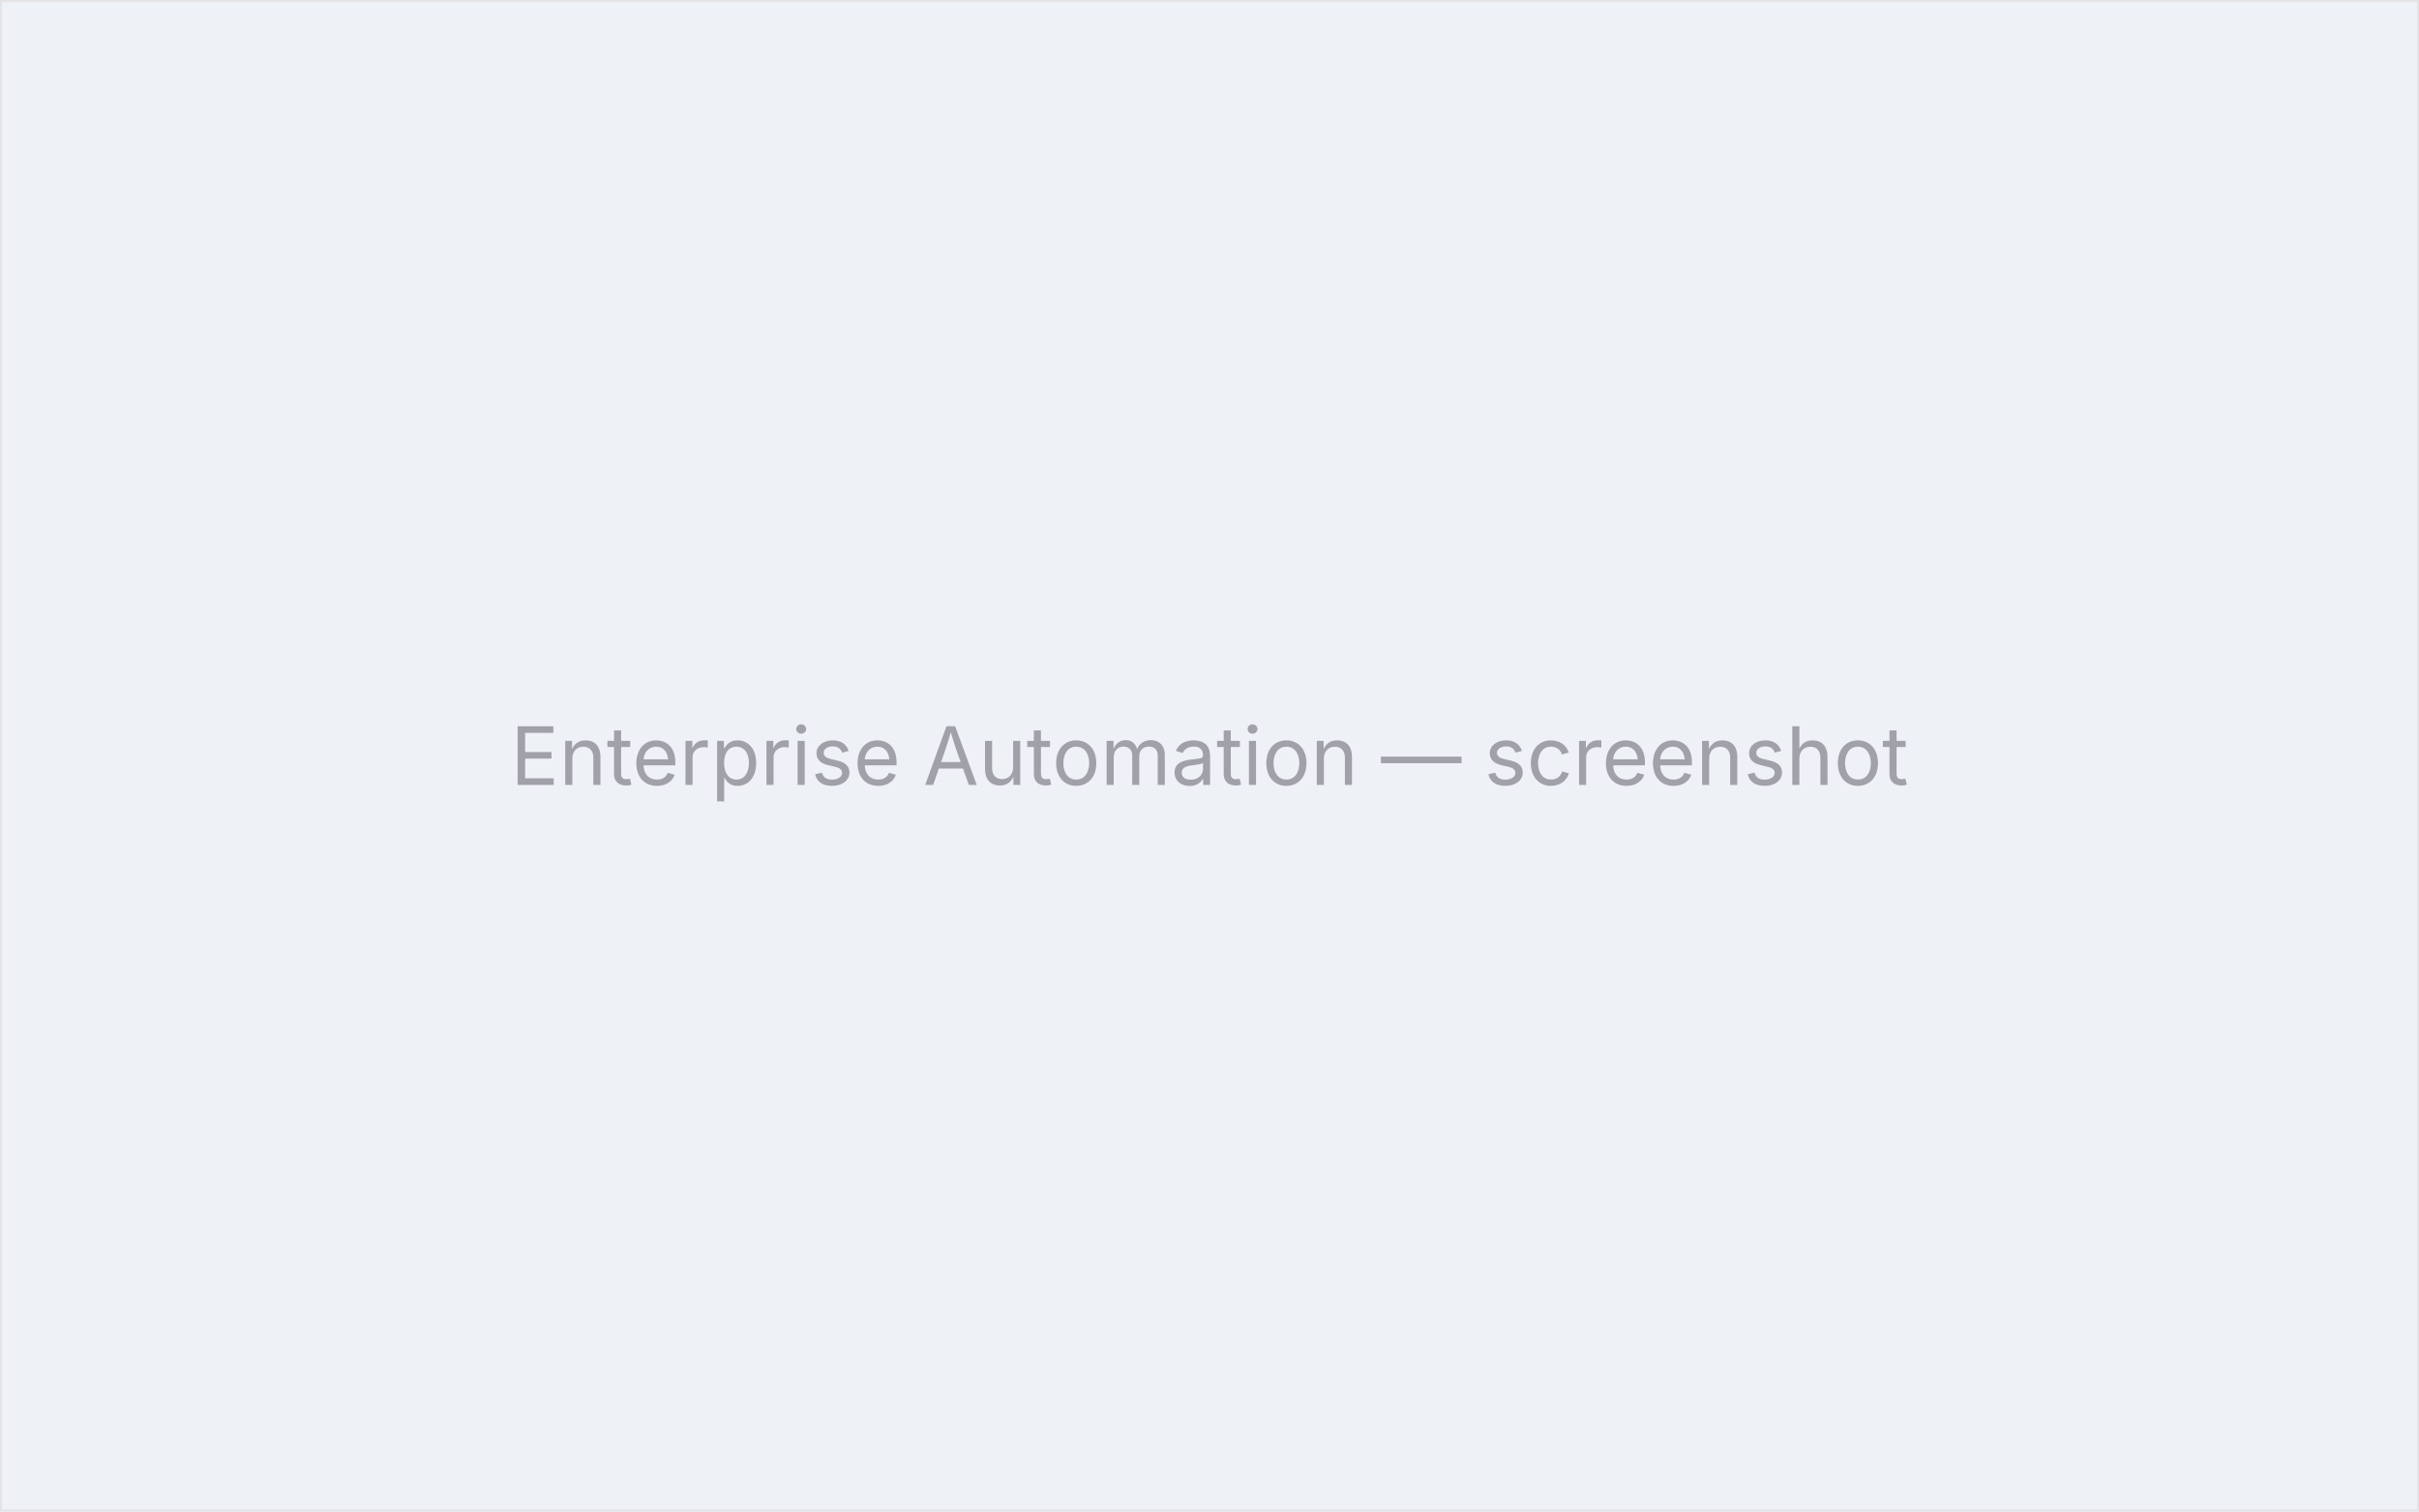
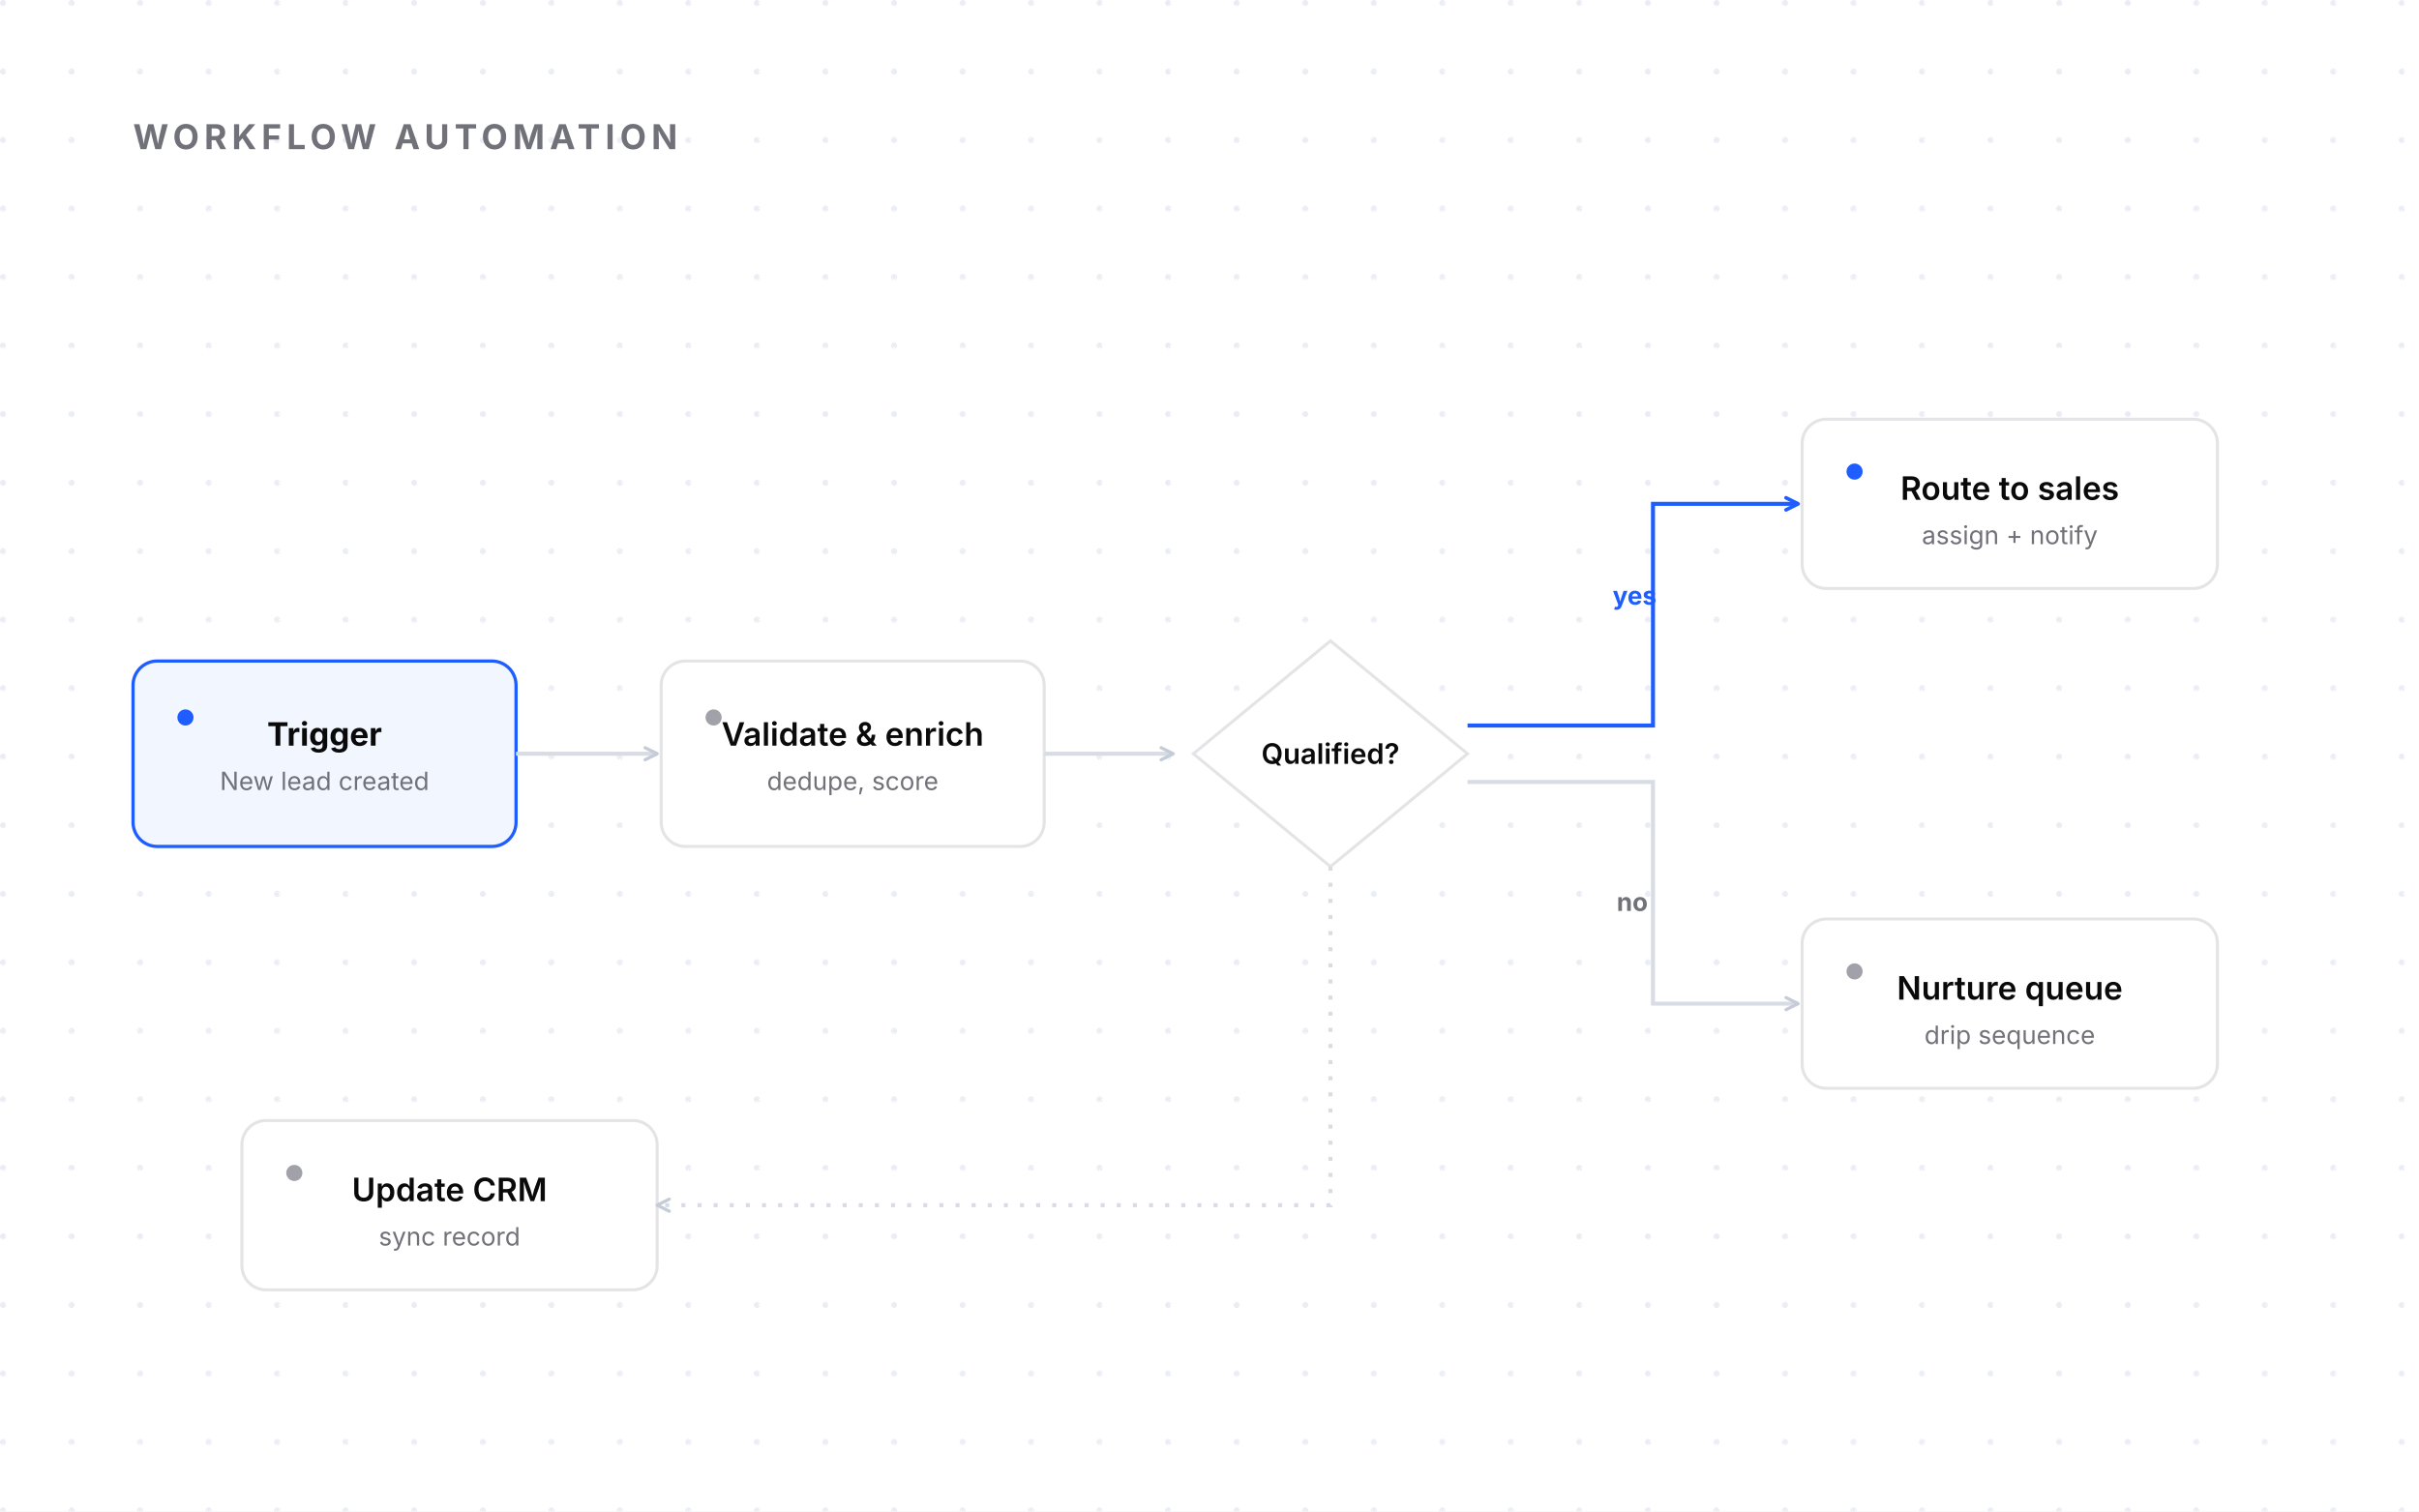
- <svg xmlns="http://www.w3.org/2000/svg" width="1200" height="750" viewBox="0 0 1200 750" role="img" aria-label="Enterprise Automation — screenshot">
-   <rect width="1200" height="750" fill="#EEF1F6" />
-   <rect x="0.5" y="0.5" width="1199" height="749" fill="none" stroke="#E4E4E7" />
-   <text x="50%" y="50%" dominant-baseline="middle" text-anchor="middle" font-family="Inter, system-ui, sans-serif" font-size="40" fill="#A1A1AA">Enterprise Automation — screenshot</text>
+ <svg xmlns="http://www.w3.org/2000/svg" width="1200" height="750" viewBox="0 0 1200 750" font-family="Inter, system-ui, sans-serif">
+   <defs>
+     <pattern id="dots-au" width="34" height="34" patternUnits="userSpaceOnUse">
+       <circle cx="1.5" cy="1.5" r="1.5" fill="#E9EDF3" />
+     </pattern>
+     <marker id="ah-au" markerWidth="12" markerHeight="12" refX="8" refY="5" orient="auto" markerUnits="userSpaceOnUse">
+       <path d="M2,2 L8,5 L2,8" fill="none" stroke="#C5CCD8" stroke-width="1.6" stroke-linecap="round" stroke-linejoin="round" />
+     </marker>
+     <marker id="ah-au-b" markerWidth="12" markerHeight="12" refX="8" refY="5" orient="auto" markerUnits="userSpaceOnUse">
+       <path d="M2,2 L8,5 L2,8" fill="none" stroke="#1E5DFF" stroke-width="1.8" stroke-linecap="round" stroke-linejoin="round" />
+     </marker>
+   </defs>
+   <rect width="1200" height="750" fill="#FFFFFF" />
+   <rect width="1200" height="750" fill="url(#dots-au)" />
+   <text x="66" y="74" fill="#71717A" font-size="17" font-weight="700" letter-spacing="2.5">WORKFLOW AUTOMATION</text>
+   <g>
+     <rect x="66" y="328" width="190" height="92" rx="12" fill="#F2F6FF" stroke="#1E5DFF" stroke-width="1.6" />
+     <circle cx="92" cy="356" r="4" fill="#1E5DFF" />
+     <text x="161" y="370" text-anchor="middle" fill="#0A0A0B" font-size="16" font-weight="700">Trigger</text>
+     <text x="161" y="392" text-anchor="middle" fill="#71717A" font-size="12.5">New lead created</text>
+   </g>
+   <line x1="256" y1="374" x2="326" y2="374" stroke="#D7DCE5" stroke-width="2" marker-end="url(#ah-au)" />
+   <g>
+     <rect x="328" y="328" width="190" height="92" rx="12" fill="#FFFFFF" stroke="#E4E4E7" stroke-width="1.5" />
+     <circle cx="354" cy="356" r="4" fill="#A1A1AA" />
+     <text x="423" y="370" text-anchor="middle" fill="#0A0A0B" font-size="16" font-weight="600">Validate &amp; enrich</text>
+     <text x="423" y="392" text-anchor="middle" fill="#71717A" font-size="12.5">dedupe, score</text>
+   </g>
+   <line x1="518" y1="374" x2="582" y2="374" stroke="#D7DCE5" stroke-width="2" marker-end="url(#ah-au)" />
+   <g>
+     <path d="M660,318 L728,374 L660,430 L592,374 Z" fill="#FFFFFF" stroke="#E4E4E7" stroke-width="1.5" />
+     <text x="660" y="379" text-anchor="middle" fill="#0A0A0B" font-size="14" font-weight="600">Qualified?</text>
+   </g>
+   <path d="M728,360 H820 V250 H892" fill="none" stroke="#1E5DFF" stroke-width="2" marker-end="url(#ah-au-b)" />
+   <text x="800" y="300" fill="#1E5DFF" font-size="12.5" font-weight="700">yes</text>
+   <g>
+     <rect x="894" y="208" width="206" height="84" rx="12" fill="#FFFFFF" stroke="#E4E4E7" stroke-width="1.5" />
+     <circle cx="920" cy="234" r="4" fill="#1E5DFF" />
+     <text x="997" y="248" text-anchor="middle" fill="#0A0A0B" font-size="16" font-weight="600">Route to sales</text>
+     <text x="997" y="270" text-anchor="middle" fill="#71717A" font-size="12.5">assign + notify</text>
+   </g>
+   <path d="M728,388 H820 V498 H892" fill="none" stroke="#D7DCE5" stroke-width="2" marker-end="url(#ah-au)" />
+   <text x="802" y="452" fill="#71717A" font-size="12.5" font-weight="700">no</text>
+   <g>
+     <rect x="894" y="456" width="206" height="84" rx="12" fill="#FFFFFF" stroke="#E4E4E7" stroke-width="1.5" />
+     <circle cx="920" cy="482" r="4" fill="#A1A1AA" />
+     <text x="997" y="496" text-anchor="middle" fill="#0A0A0B" font-size="16" font-weight="600">Nurture queue</text>
+     <text x="997" y="518" text-anchor="middle" fill="#71717A" font-size="12.5">drip sequence</text>
+   </g>
+   <g>
+     <rect x="120" y="556" width="206" height="84" rx="12" fill="#FFFFFF" stroke="#E4E4E7" stroke-width="1.5" />
+     <circle cx="146" cy="582" r="4" fill="#A1A1AA" />
+     <text x="223" y="596" text-anchor="middle" fill="#0A0A0B" font-size="16" font-weight="600">Update CRM</text>
+     <text x="223" y="618" text-anchor="middle" fill="#71717A" font-size="12.5">sync record</text>
+   </g>
+   <path d="M660,430 V598 H326" fill="none" stroke="#D7DCE5" stroke-width="2" stroke-dasharray="2 6" marker-end="url(#ah-au)" />
</svg>
